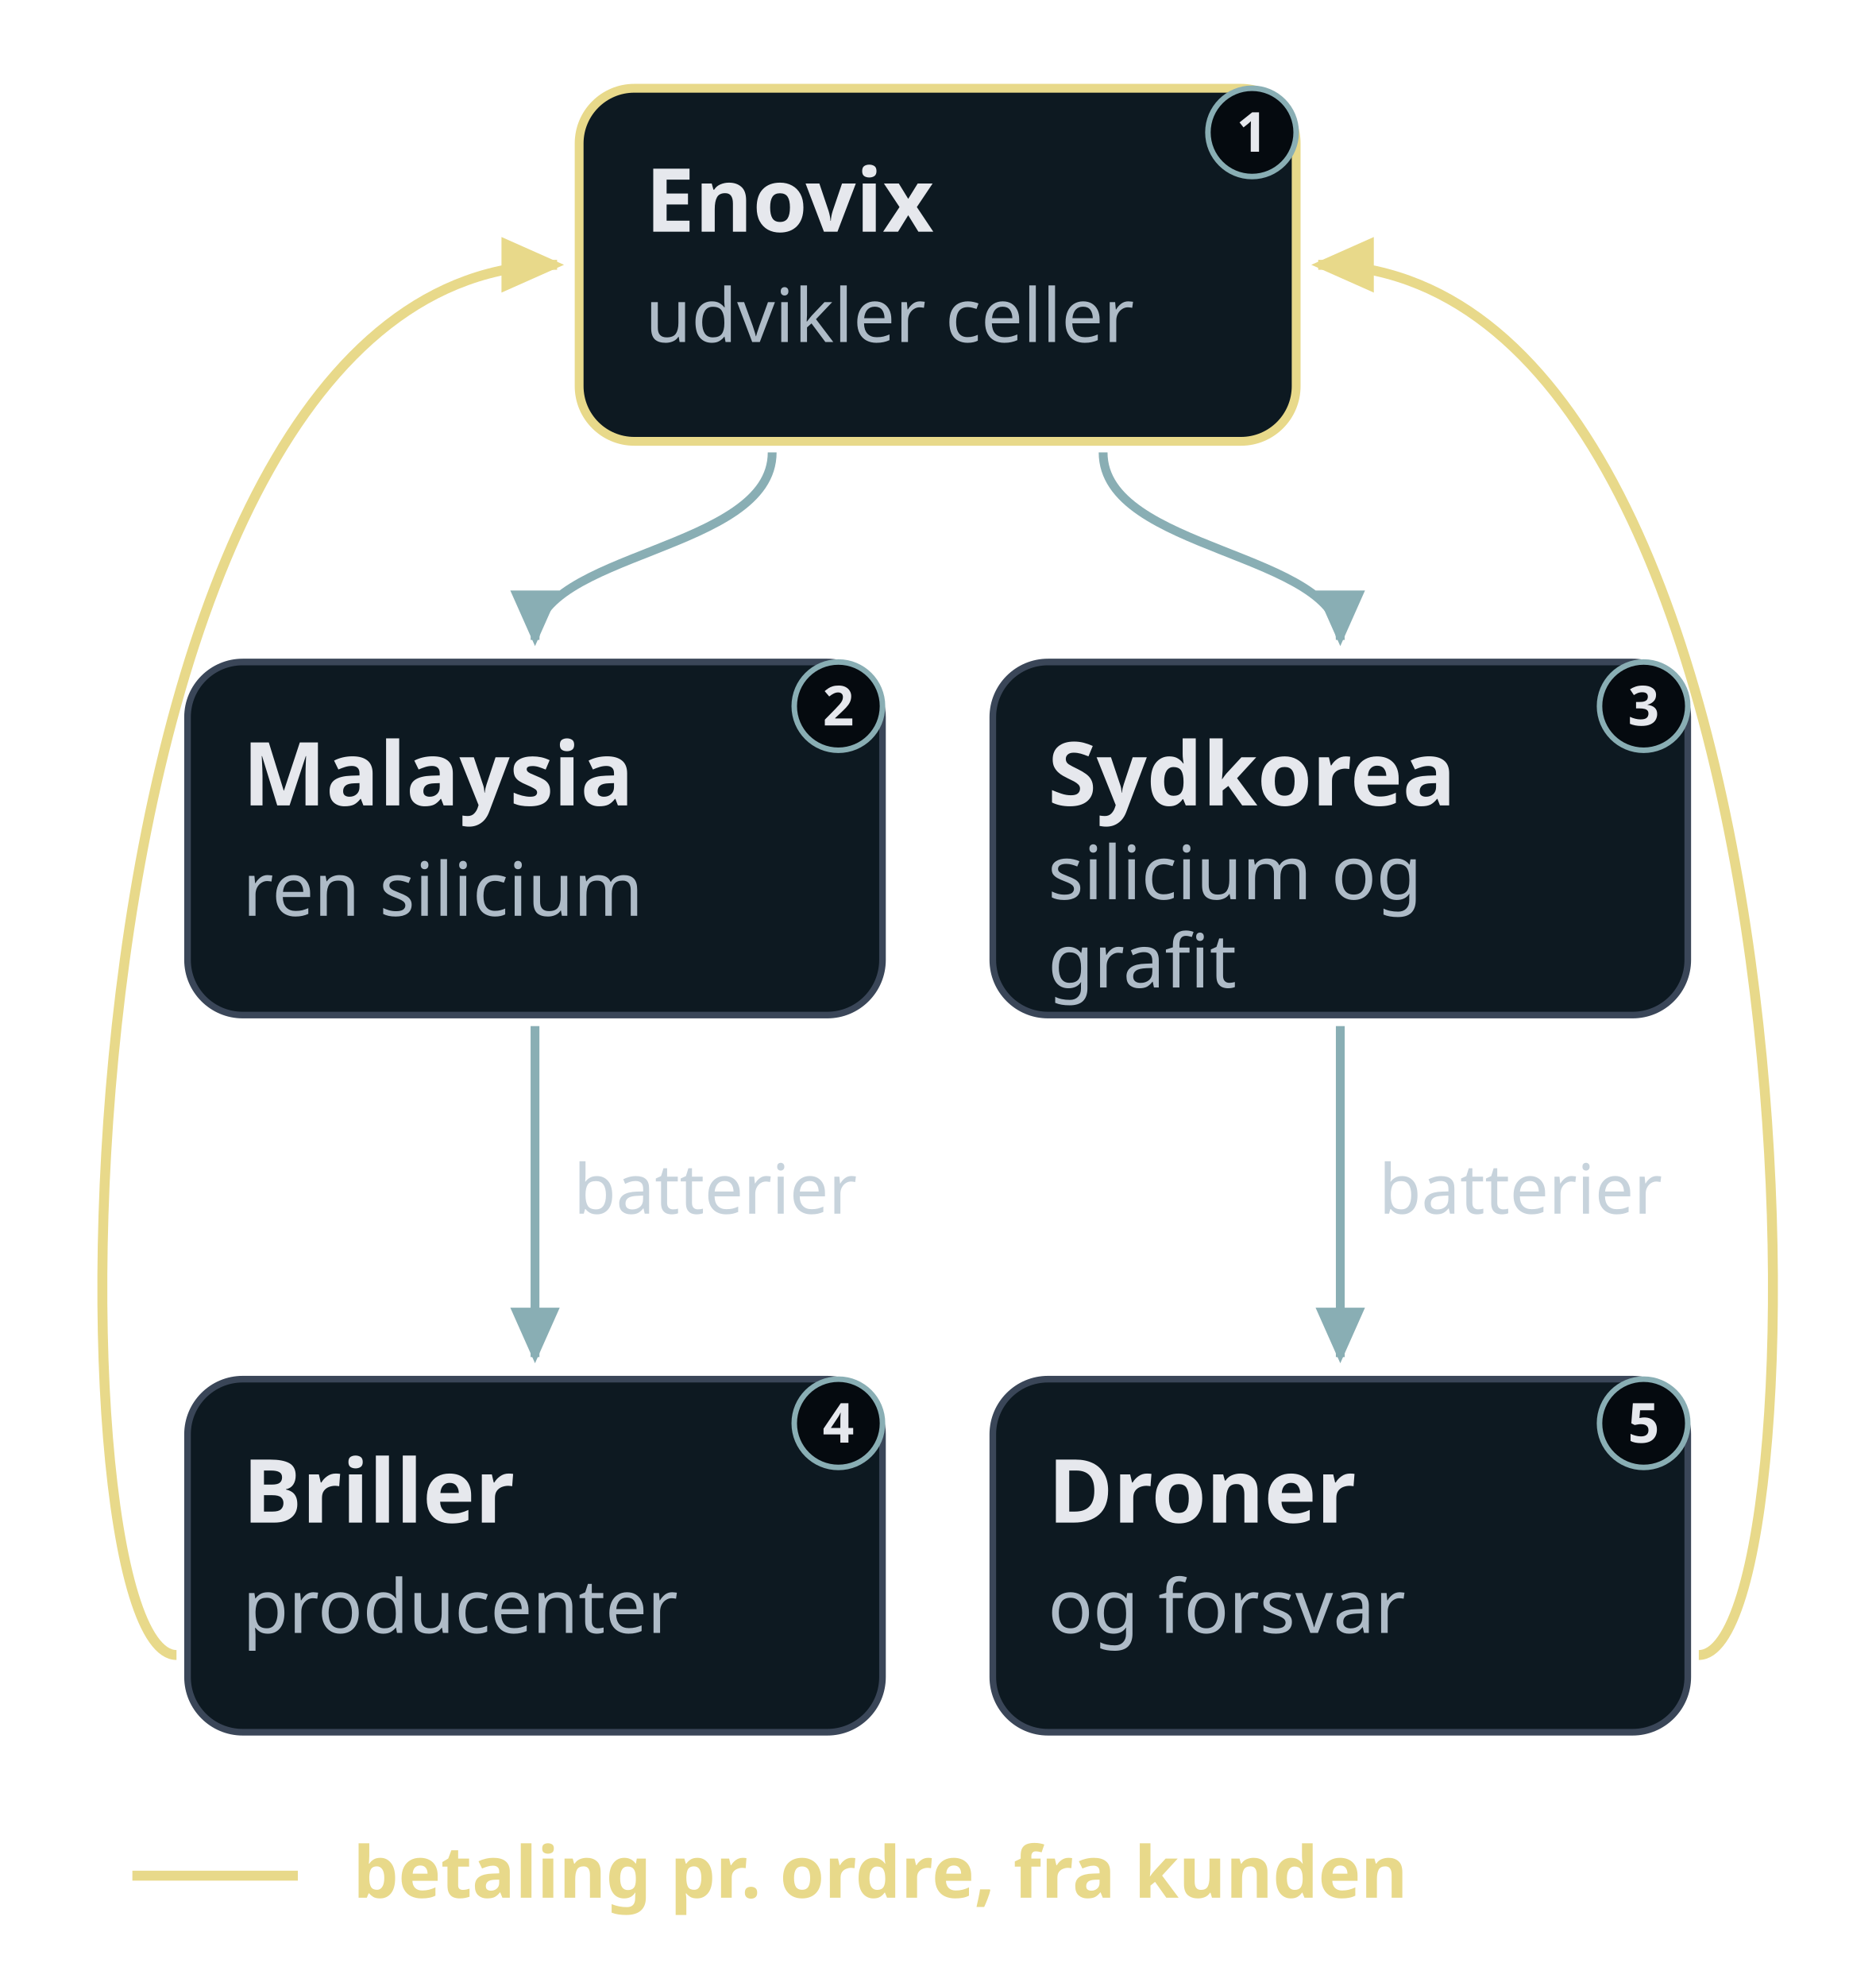
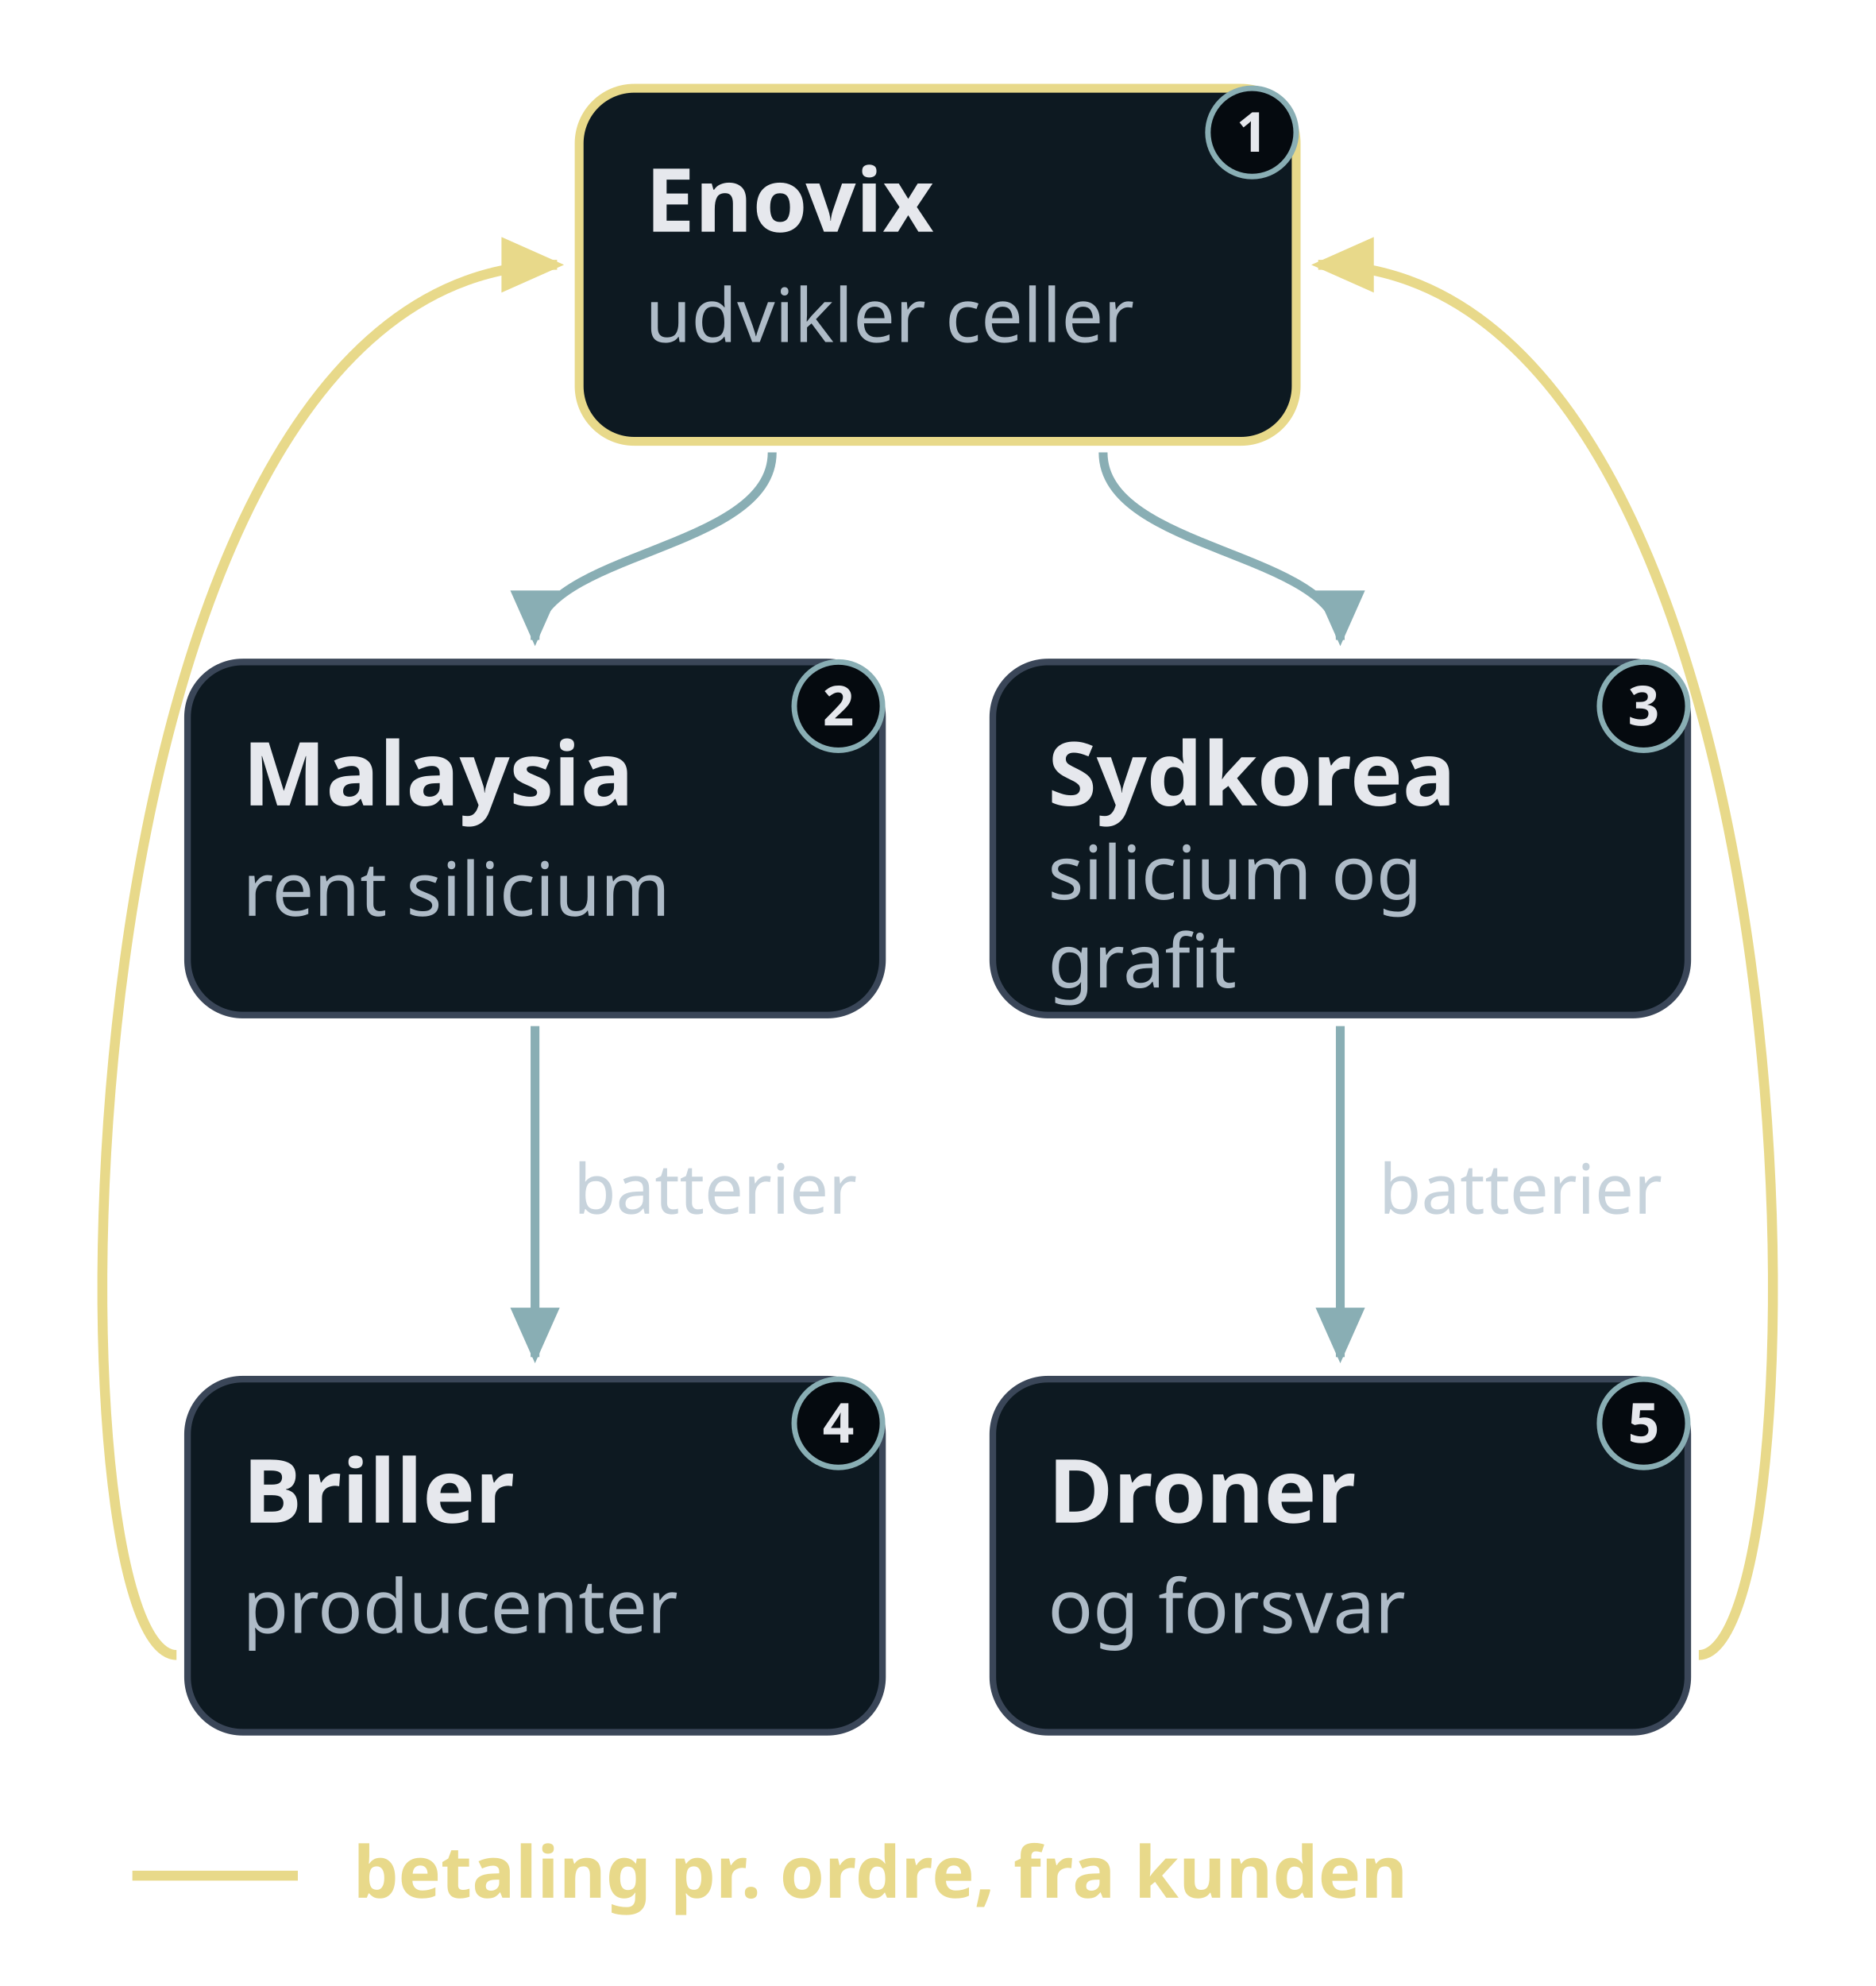
<svg xmlns="http://www.w3.org/2000/svg" class="cr-model cr-model-m" viewBox="0 0 340 360" role="img" aria-labelledby="cr-model-m-t">
  <defs>
    <marker id="cr-pil-m" viewBox="0 0 10 10" refX="8" refY="5" markerWidth="7" markerHeight="7" orient="auto-start-reverse">
      <path d="M0,1 L9,5 L0,9 z" fill="#89aeb4" />
    </marker>
    <marker id="cr-pil-gm" viewBox="0 0 10 10" refX="8" refY="5" markerWidth="7" markerHeight="7" orient="auto-start-reverse">
      <path d="M0,1 L9,5 L0,9 z" fill="#e8d98a" />
    </marker>
  </defs>
  <style>.cr-model-m .t{text-anchor:start;font:600 16px "DM Sans",sans-serif;fill:#e6e8ed}.cr-model-m .s{text-anchor:start;font:400 13.5px "DM Sans",sans-serif;fill:#aebbc7}.cr-model-m .pr{text-anchor:start;font:500 12.5px "DM Sans",sans-serif;fill:#c7d3dc}.cr-model-m .pg{text-anchor:start;font:600 13px "DM Sans",sans-serif;fill:#e8d98a}.cr-model-m .k{fill:#0d1921;stroke:#3a4658;stroke-width:1.2}.cr-model-m .l{fill:none;stroke:#89aeb4;stroke-width:1.6}.cr-model-m .g1{fill:none;stroke:#e8d98a;stroke-width:1.8}.cr-model-m .nr{fill:#050a0f;stroke:#89aeb4;stroke-width:1}.cr-model-m .nrt{font:600 10px "DM Sans",sans-serif;fill:#e6e8ed;text-anchor:middle}</style>
  <rect class="k" x="105" y="16" width="130" height="64" rx="10" style="stroke:#e8d98a;stroke-width:1.6" />
  <circle class="nr" cx="227" cy="24" r="8" />
  <text class="nrt" x="227" y="27.5">1</text>
  <text class="t" x="117" y="42">Enovix</text>
  <text class="s" x="117" y="62">udvikler celler</text>
  <path class="l" d="M140,82 C140,100 97,100 97,116" marker-end="url(#cr-pil-m)" />
  <path class="l" d="M200,82 C200,100 243,100 243,116" marker-end="url(#cr-pil-m)" />
  <rect class="k" x="34" y="120" width="126" height="64" rx="10" />
  <circle class="nr" cx="152" cy="128" r="8" />
  <text class="nrt" x="152" y="131.5">2</text>
  <text class="t" x="44" y="146">Malaysia</text>
-   <text class="s" x="44" y="166">ren silicium</text>
+   <text class="s" x="44" y="166">rent silicium</text>
  <rect class="k" x="180" y="120" width="126" height="64" rx="10" />
  <circle class="nr" cx="298" cy="128" r="8" />
  <text class="nrt" x="298" y="131.5">3</text>
  <text class="t" x="190" y="146">Sydkorea</text>
  <text class="s" x="190" y="163">silicium og</text>
  <text class="s" x="190" y="179">grafit</text>
  <path class="l" d="M97,186 V246" marker-end="url(#cr-pil-m)" />
  <text class="pr" x="104" y="220">batterier</text>
  <path class="l" d="M243,186 V246" marker-end="url(#cr-pil-m)" />
  <text class="pr" x="250" y="220">batterier</text>
  <rect class="k" x="34" y="250" width="126" height="64" rx="10" />
  <circle class="nr" cx="152" cy="258" r="8" />
  <text class="nrt" x="152" y="261.5">4</text>
  <text class="t" x="44" y="276">Briller</text>
  <text class="s" x="44" y="296">producenter</text>
  <rect class="k" x="180" y="250" width="126" height="64" rx="10" />
  <circle class="nr" cx="298" cy="258" r="8" />
  <text class="nrt" x="298" y="261.5">5</text>
  <text class="t" x="190" y="276">Droner</text>
  <text class="s" x="190" y="296">og forsvar</text>
  <path class="g1" d="M32,300 C8,300 8,48 101,48" marker-end="url(#cr-pil-gm)" />
  <path class="g1" d="M308,300 C332,300 332,48 239,48" marker-end="url(#cr-pil-gm)" />
  <line x1="24" x2="54" y1="340" y2="340" class="g1" />
  <text class="pg" x="64" y="344">betaling pr. ordre, fra kunden</text>
</svg>
